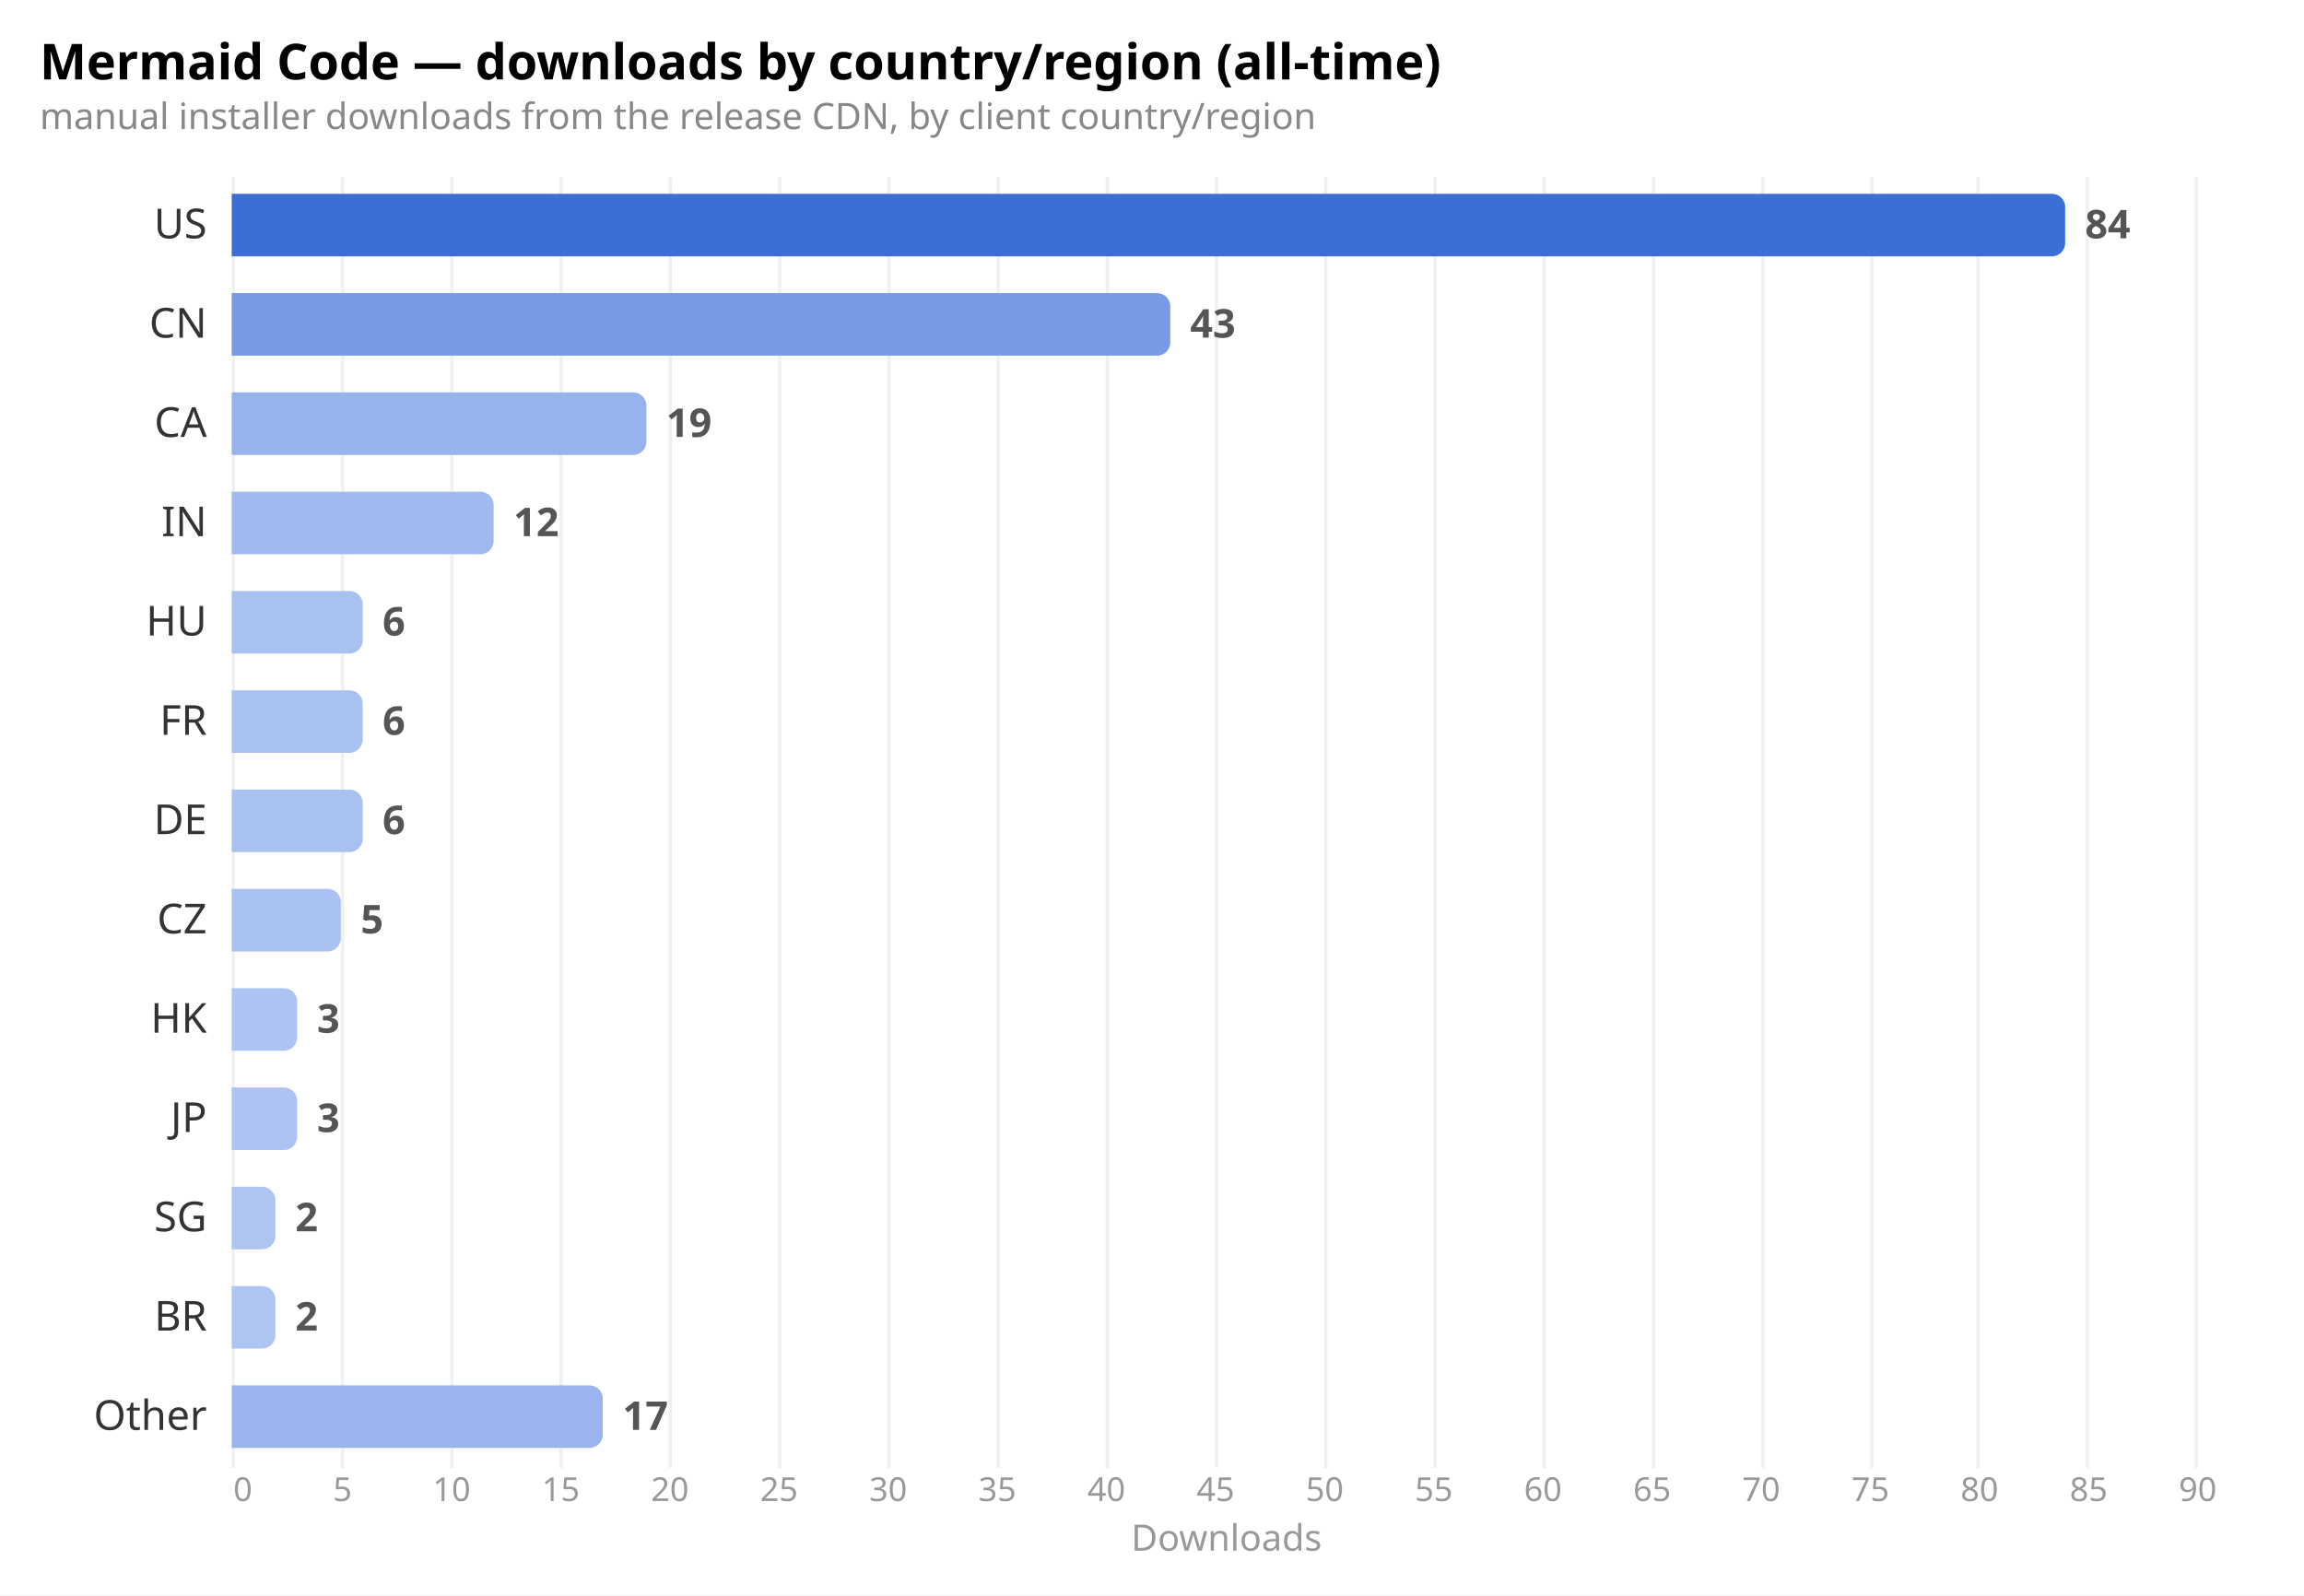
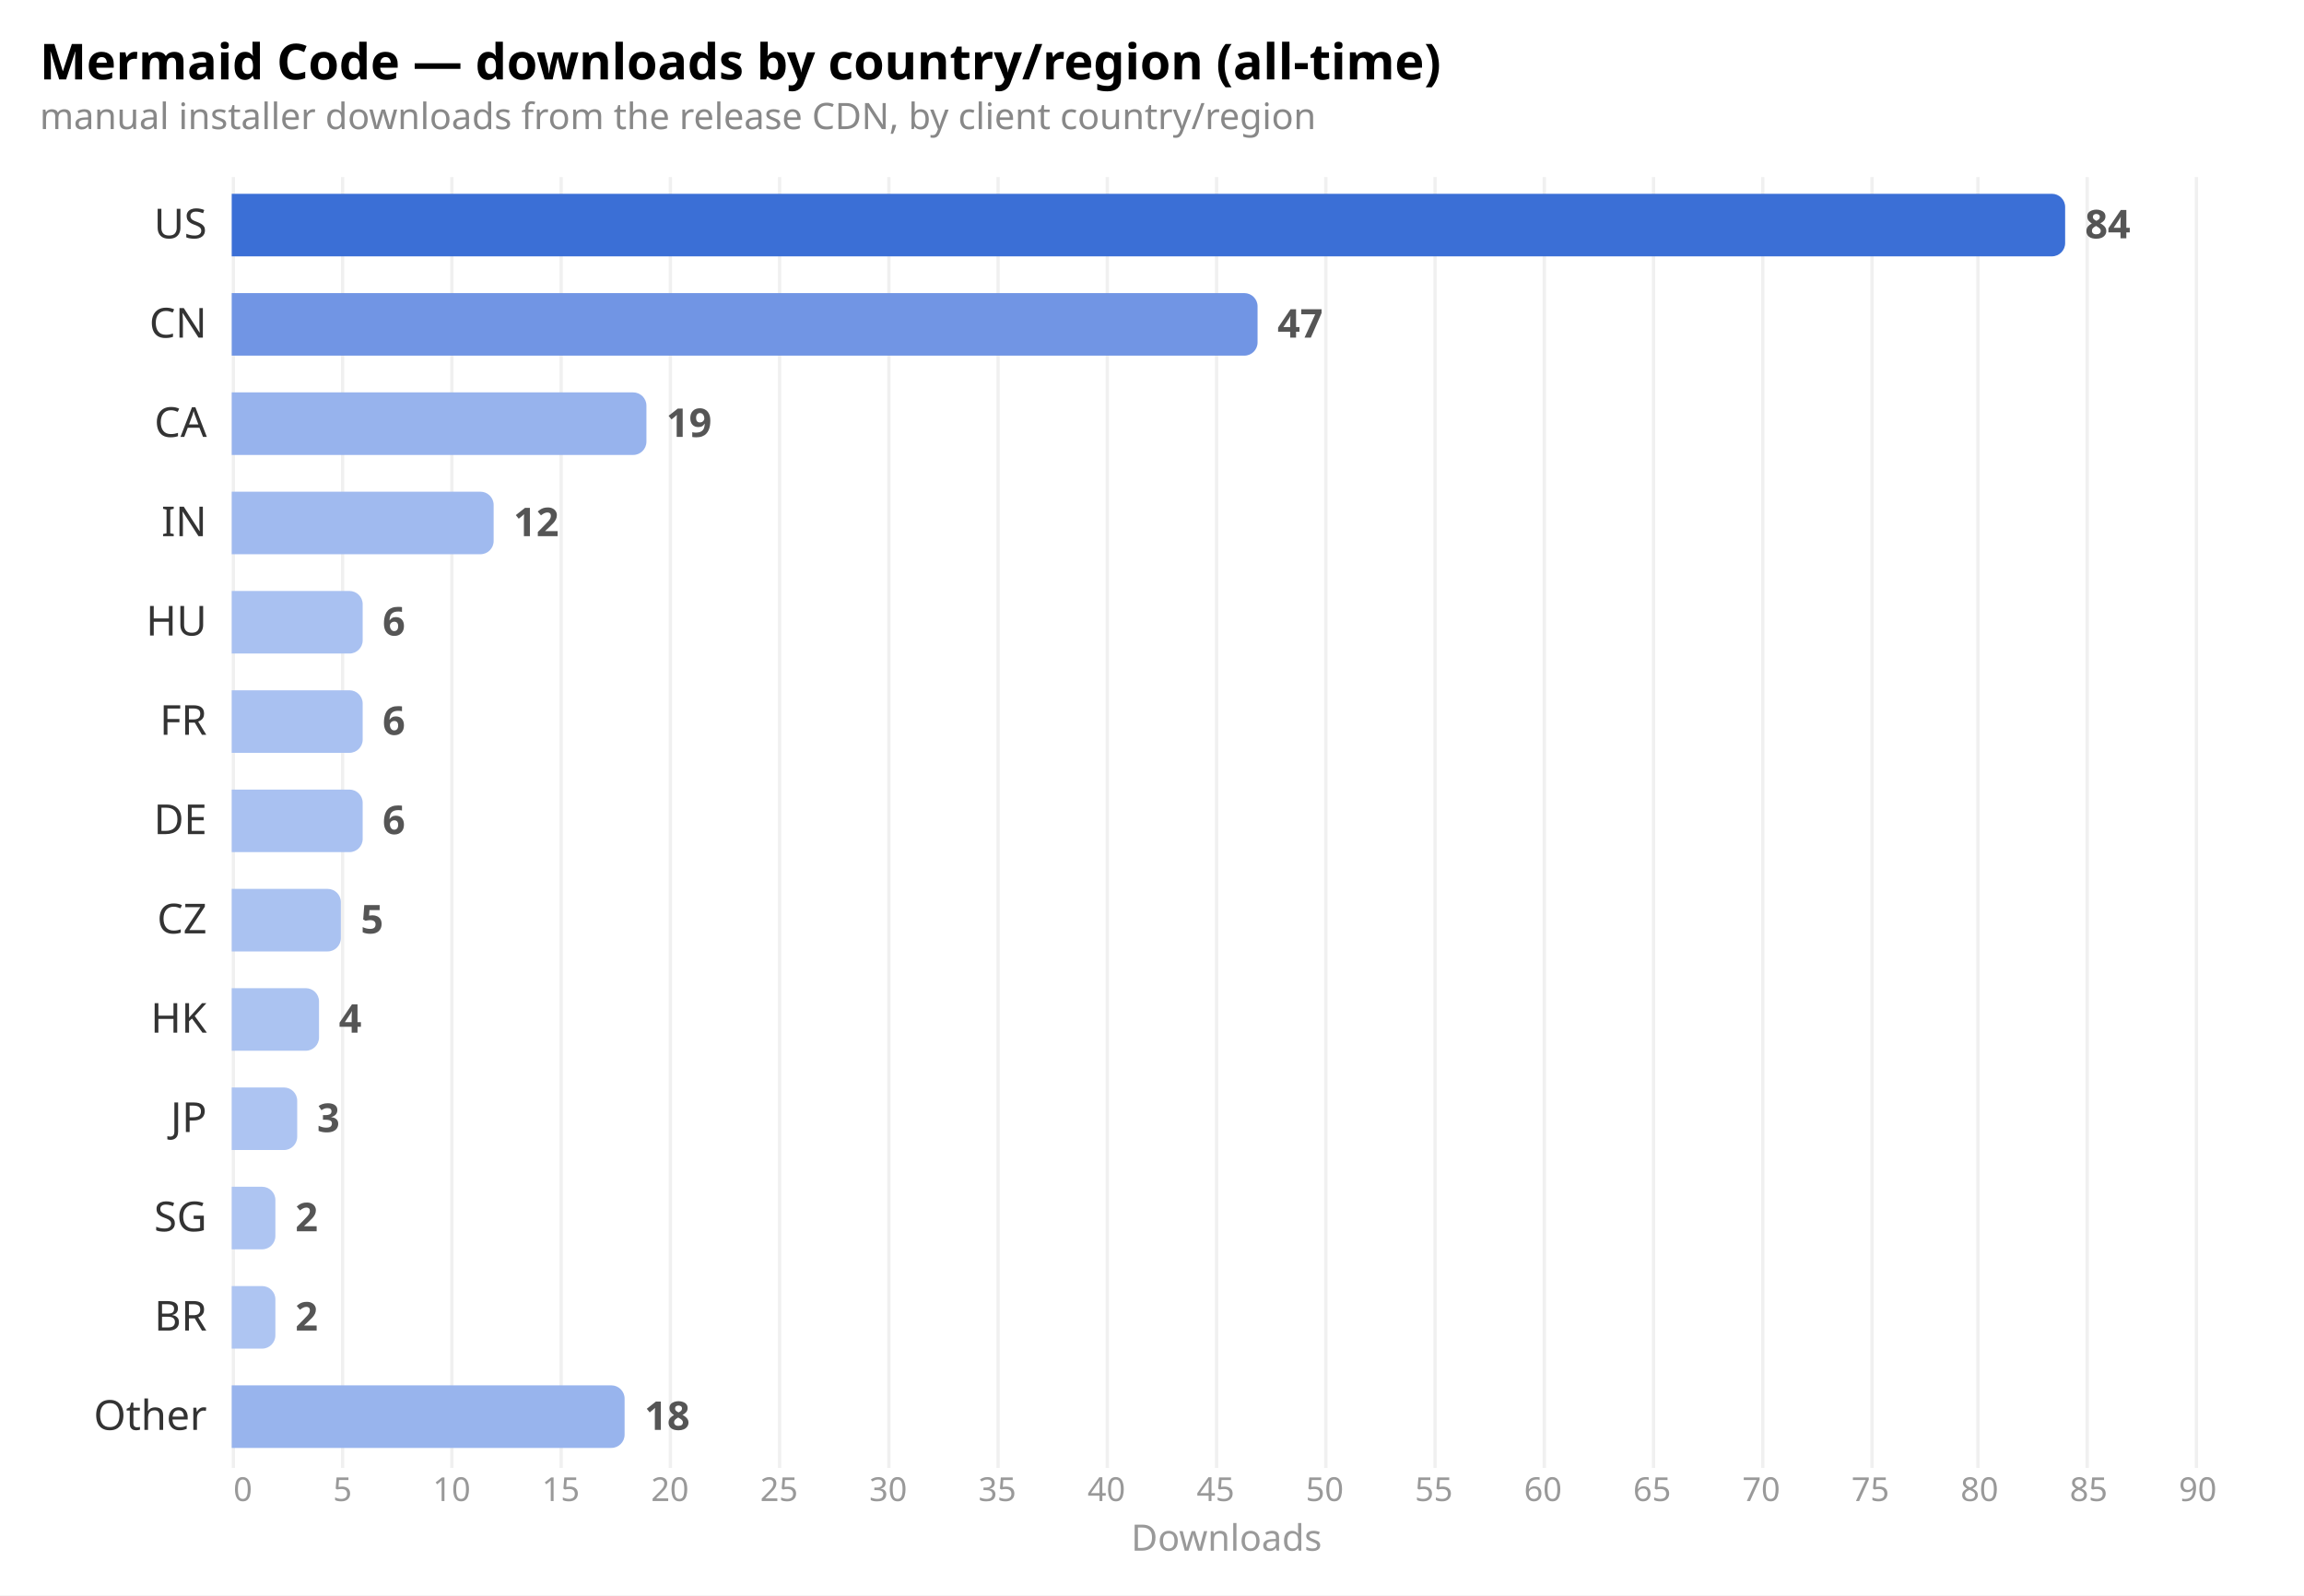
<svg xmlns="http://www.w3.org/2000/svg" version="1.1" class="marks" width="696" height="482" viewBox="0 0 696 482">
  <rect width="696" height="482" fill="white" />
  <g fill="none" stroke-miterlimit="4" transform="translate(70,53)">
    <g class="mark-group role-frame root" role="graphics-object" aria-roledescription="group mark container">
      <g transform="translate(0,0)">
        <path class="background" aria-hidden="true" d="M0,0h600v390h-600Z" />
        <g>
          <g class="mark-group role-axis" aria-hidden="true">
            <g transform="translate(0.5,390.5)">
              <path class="background" aria-hidden="true" d="M0,0h0v0h0Z" pointer-events="none" />
              <g>
                <g class="mark-rule role-axis-grid" pointer-events="none">
                  <line transform="translate(0,0)" x2="0" y2="-390" stroke="#f0f0f0" stroke-width="1" opacity="1" />
                  <line transform="translate(33,0)" x2="0" y2="-390" stroke="#f0f0f0" stroke-width="1" opacity="1" />
                  <line transform="translate(66,0)" x2="0" y2="-390" stroke="#f0f0f0" stroke-width="1" opacity="1" />
                  <line transform="translate(99,0)" x2="0" y2="-390" stroke="#f0f0f0" stroke-width="1" opacity="1" />
                  <line transform="translate(132,0)" x2="0" y2="-390" stroke="#f0f0f0" stroke-width="1" opacity="1" />
                  <line transform="translate(165,0)" x2="0" y2="-390" stroke="#f0f0f0" stroke-width="1" opacity="1" />
                  <line transform="translate(198,0)" x2="0" y2="-390" stroke="#f0f0f0" stroke-width="1" opacity="1" />
                  <line transform="translate(231,0)" x2="0" y2="-390" stroke="#f0f0f0" stroke-width="1" opacity="1" />
                  <line transform="translate(264,0)" x2="0" y2="-390" stroke="#f0f0f0" stroke-width="1" opacity="1" />
                  <line transform="translate(297,0)" x2="0" y2="-390" stroke="#f0f0f0" stroke-width="1" opacity="1" />
                  <line transform="translate(330,0)" x2="0" y2="-390" stroke="#f0f0f0" stroke-width="1" opacity="1" />
                  <line transform="translate(363,0)" x2="0" y2="-390" stroke="#f0f0f0" stroke-width="1" opacity="1" />
                  <line transform="translate(396,0)" x2="0" y2="-390" stroke="#f0f0f0" stroke-width="1" opacity="1" />
                  <line transform="translate(429,0)" x2="0" y2="-390" stroke="#f0f0f0" stroke-width="1" opacity="1" />
                  <line transform="translate(462,0)" x2="0" y2="-390" stroke="#f0f0f0" stroke-width="1" opacity="1" />
                  <line transform="translate(495,0)" x2="0" y2="-390" stroke="#f0f0f0" stroke-width="1" opacity="1" />
                  <line transform="translate(527,0)" x2="0" y2="-390" stroke="#f0f0f0" stroke-width="1" opacity="1" />
                  <line transform="translate(560,0)" x2="0" y2="-390" stroke="#f0f0f0" stroke-width="1" opacity="1" />
                  <line transform="translate(593,0)" x2="0" y2="-390" stroke="#f0f0f0" stroke-width="1" opacity="1" />
                </g>
              </g>
              <path class="foreground" aria-hidden="true" d="" pointer-events="none" display="none" />
            </g>
          </g>
          <g class="mark-group role-axis" role="graphics-symbol" aria-roledescription="axis" aria-label="X-axis titled 'Downloads' for a linear scale with values from 0 to 91">
            <g transform="translate(0.5,390.5)">
              <path class="background" aria-hidden="true" d="M0,0h0v0h0Z" pointer-events="none" />
              <g>
                <g class="mark-text role-axis-label" pointer-events="none">
                  <text text-anchor="start" transform="translate(0,10)" font-family="sans-serif" font-size="10px" fill="#999" opacity="1">0</text>
                  <text text-anchor="middle" transform="translate(32.96703,10)" font-family="sans-serif" font-size="10px" fill="#999" opacity="1">5</text>
                  <text text-anchor="middle" transform="translate(65.93407,10)" font-family="sans-serif" font-size="10px" fill="#999" opacity="1">10</text>
                  <text text-anchor="middle" transform="translate(98.9011,10)" font-family="sans-serif" font-size="10px" fill="#999" opacity="1">15</text>
                  <text text-anchor="middle" transform="translate(131.8681,10)" font-family="sans-serif" font-size="10px" fill="#999" opacity="1">20</text>
                  <text text-anchor="middle" transform="translate(164.8352,10)" font-family="sans-serif" font-size="10px" fill="#999" opacity="1">25</text>
                  <text text-anchor="middle" transform="translate(197.8022,10)" font-family="sans-serif" font-size="10px" fill="#999" opacity="1">30</text>
                  <text text-anchor="middle" transform="translate(230.7692,10)" font-family="sans-serif" font-size="10px" fill="#999" opacity="1">35</text>
                  <text text-anchor="middle" transform="translate(263.7363,10)" font-family="sans-serif" font-size="10px" fill="#999" opacity="1">40</text>
                  <text text-anchor="middle" transform="translate(296.7033,10)" font-family="sans-serif" font-size="10px" fill="#999" opacity="1">45</text>
                  <text text-anchor="middle" transform="translate(329.6703,10)" font-family="sans-serif" font-size="10px" fill="#999" opacity="1">50</text>
                  <text text-anchor="middle" transform="translate(362.6374,10)" font-family="sans-serif" font-size="10px" fill="#999" opacity="1">55</text>
                  <text text-anchor="middle" transform="translate(395.6044,10)" font-family="sans-serif" font-size="10px" fill="#999" opacity="1">60</text>
                  <text text-anchor="middle" transform="translate(428.5714,10)" font-family="sans-serif" font-size="10px" fill="#999" opacity="1">65</text>
                  <text text-anchor="middle" transform="translate(461.5385,10)" font-family="sans-serif" font-size="10px" fill="#999" opacity="1">70</text>
                  <text text-anchor="middle" transform="translate(494.5055,10)" font-family="sans-serif" font-size="10px" fill="#999" opacity="1">75</text>
                  <text text-anchor="middle" transform="translate(527.4725,10)" font-family="sans-serif" font-size="10px" fill="#999" opacity="1">80</text>
                  <text text-anchor="middle" transform="translate(560.4396,10)" font-family="sans-serif" font-size="10px" fill="#999" opacity="1">85</text>
                  <text text-anchor="middle" transform="translate(593.4066,10)" font-family="sans-serif" font-size="10px" fill="#999" opacity="1">90</text>
                </g>
                <g class="mark-text role-axis-title" pointer-events="none">
                  <text text-anchor="middle" transform="translate(300,25)" font-family="sans-serif" font-size="11px" font-weight="500" fill="#999" opacity="1">Downloads</text>
                </g>
              </g>
              <path class="foreground" aria-hidden="true" d="" pointer-events="none" display="none" />
            </g>
          </g>
          <g class="mark-group role-axis" role="graphics-symbol" aria-roledescription="axis" aria-label="Y-axis for a discrete scale with 13 values: US, CN, CA, IN, HU, ending with Other">
            <g transform="translate(0.5,0.5)">
              <path class="background" aria-hidden="true" d="M0,0h0v0h0Z" pointer-events="none" />
              <g>
                <g class="mark-text role-axis-label" pointer-events="none">
                  <text text-anchor="end" transform="translate(-8,18.5)" font-family="sans-serif" font-size="12.5px" font-weight="500" fill="#333" opacity="1">US</text>
                  <text text-anchor="end" transform="translate(-8,48.5)" font-family="sans-serif" font-size="12.5px" font-weight="500" fill="#333" opacity="1">CN</text>
                  <text text-anchor="end" transform="translate(-8,78.5)" font-family="sans-serif" font-size="12.5px" font-weight="500" fill="#333" opacity="1">CA</text>
                  <text text-anchor="end" transform="translate(-8,108.5)" font-family="sans-serif" font-size="12.5px" font-weight="500" fill="#333" opacity="1">IN</text>
                  <text text-anchor="end" transform="translate(-8,138.5)" font-family="sans-serif" font-size="12.5px" font-weight="500" fill="#333" opacity="1">HU</text>
                  <text text-anchor="end" transform="translate(-8,168.5)" font-family="sans-serif" font-size="12.5px" font-weight="500" fill="#333" opacity="1">FR</text>
                  <text text-anchor="end" transform="translate(-8,198.5)" font-family="sans-serif" font-size="12.5px" font-weight="500" fill="#333" opacity="1">DE</text>
                  <text text-anchor="end" transform="translate(-8,228.5)" font-family="sans-serif" font-size="12.5px" font-weight="500" fill="#333" opacity="1">CZ</text>
                  <text text-anchor="end" transform="translate(-8,258.5)" font-family="sans-serif" font-size="12.5px" font-weight="500" fill="#333" opacity="1">HK</text>
                  <text text-anchor="end" transform="translate(-8,288.5)" font-family="sans-serif" font-size="12.5px" font-weight="500" fill="#333" opacity="1">JP</text>
                  <text text-anchor="end" transform="translate(-8,318.5)" font-family="sans-serif" font-size="12.5px" font-weight="500" fill="#333" opacity="1">SG</text>
                  <text text-anchor="end" transform="translate(-8,348.5)" font-family="sans-serif" font-size="12.5px" font-weight="500" fill="#333" opacity="1">BR</text>
                  <text text-anchor="end" transform="translate(-8,378.5)" font-family="sans-serif" font-size="12.5px" font-weight="500" fill="#333" opacity="1">Other</text>
                </g>
              </g>
              <path class="foreground" aria-hidden="true" d="" pointer-events="none" display="none" />
            </g>
          </g>
          <g class="mark-group role-scope" role="graphics-object" aria-roledescription="group mark container">
            <g transform="translate(0,5.55)">
              <path class="background" aria-hidden="true" d="M0,0L549.846,0C552.054,0,553.846,1.792,553.846,4L553.846,14.9C553.846,17.108,552.054,18.9,549.846,18.9L0,18.9C0,18.9,0,18.9,0,18.9L0,0C0,0,0,0,0,0Z" />
              <g clip-path="url(#clip1)">
                <g class="mark-group role-scope" role="graphics-object" aria-roledescription="group mark container">
                  <g transform="translate(0,0)">
                    <path class="background" aria-hidden="true" d="M0,0h0v18.9h0Z" />
                    <g>
                      <g class="mark-rect role-mark layer_0_marks" role="graphics-object" aria-roledescription="rect mark container">
                        <path aria-label="Downloads: 84; country: US; downloads: 84" role="graphics-symbol" aria-roledescription="bar" d="M0,0h553.846v18.9h-553.846Z" fill="rgb(59, 111, 214)" />
                      </g>
                    </g>
                    <path class="foreground" aria-hidden="true" d="" display="none" />
                  </g>
                </g>
              </g>
              <path class="foreground" aria-hidden="true" d="" display="none" />
            </g>
            <g transform="translate(0,35.55)">
-               <path class="background" aria-hidden="true" d="M0,0L279.516,0C281.724,0,283.516,1.792,283.516,4L283.516,14.9C283.516,17.108,281.724,18.9,279.516,18.9L0,18.9C0,18.9,0,18.9,0,18.9L0,0C0,0,0,0,0,0Z" />
+               <path class="background" aria-hidden="true" d="M0,0L305.89,0C308.098,0,309.89,1.792,309.89,4L309.89,14.9C309.89,17.108,308.098,18.9,305.89,18.9L0,18.9C0,18.9,0,18.9,0,18.9L0,0C0,0,0,0,0,0Z" />
              <g clip-path="url(#clip2)">
                <g class="mark-group role-scope" role="graphics-object" aria-roledescription="group mark container">
                  <g transform="translate(0,0)">
                    <path class="background" aria-hidden="true" d="M0,0h0v18.9h0Z" />
                    <g>
                      <g class="mark-rect role-mark layer_0_marks" role="graphics-object" aria-roledescription="rect mark container">
-                         <path aria-label="Downloads: 43; country: CN; downloads: 43" role="graphics-symbol" aria-roledescription="bar" d="M0,0h283.516v18.9h-283.516Z" fill="rgb(119, 154, 229)" />
+                         <path aria-label="Downloads: 47; country: CN; downloads: 47" role="graphics-symbol" aria-roledescription="bar" d="M0,0h309.89v18.9h-309.89Z" fill="rgb(113, 149, 228)" />
                      </g>
                    </g>
                    <path class="foreground" aria-hidden="true" d="" display="none" />
                  </g>
                </g>
              </g>
              <path class="foreground" aria-hidden="true" d="" display="none" />
            </g>
            <g transform="translate(0,65.55)">
              <path class="background" aria-hidden="true" d="M0,0L121.275,0C123.482,0,125.275,1.792,125.275,4L125.275,14.9C125.275,17.108,123.482,18.9,121.275,18.9L0,18.9C0,18.9,0,18.9,0,18.9L0,0C0,0,0,0,0,0Z" />
              <g clip-path="url(#clip3)">
                <g class="mark-group role-scope" role="graphics-object" aria-roledescription="group mark container">
                  <g transform="translate(0,0)">
                    <path class="background" aria-hidden="true" d="M0,0h0v18.9h0Z" />
                    <g>
                      <g class="mark-rect role-mark layer_0_marks" role="graphics-object" aria-roledescription="rect mark container">
                        <path aria-label="Downloads: 19; country: CA; downloads: 19" role="graphics-symbol" aria-roledescription="bar" d="M0,0h125.275v18.9h-125.275Z" fill="rgb(151, 179, 237)" />
                      </g>
                    </g>
                    <path class="foreground" aria-hidden="true" d="" display="none" />
                  </g>
                </g>
              </g>
              <path class="foreground" aria-hidden="true" d="" display="none" />
            </g>
            <g transform="translate(0,95.55)">
              <path class="background" aria-hidden="true" d="M0,0L75.121,0C77.329,0,79.121,1.792,79.121,4L79.121,14.9C79.121,17.108,77.329,18.9,75.121,18.9L0,18.9C0,18.9,0,18.9,0,18.9L0,0C0,0,0,0,0,0Z" />
              <g clip-path="url(#clip4)">
                <g class="mark-group role-scope" role="graphics-object" aria-roledescription="group mark container">
                  <g transform="translate(0,0)">
                    <path class="background" aria-hidden="true" d="M0,0h0v18.9h0Z" />
                    <g>
                      <g class="mark-rect role-mark layer_0_marks" role="graphics-object" aria-roledescription="rect mark container">
                        <path aria-label="Downloads: 12; country: IN; downloads: 12" role="graphics-symbol" aria-roledescription="bar" d="M0,0h79.121v18.9h-79.121Z" fill="rgb(160, 186, 239)" />
                      </g>
                    </g>
                    <path class="foreground" aria-hidden="true" d="" display="none" />
                  </g>
                </g>
              </g>
              <path class="foreground" aria-hidden="true" d="" display="none" />
            </g>
            <g transform="translate(0,125.55)">
              <path class="background" aria-hidden="true" d="M0,0L35.56,0C37.768,0,39.56,1.792,39.56,4L39.56,14.9C39.56,17.108,37.768,18.9,35.56,18.9L0,18.9C0,18.9,0,18.9,0,18.9L0,0C0,0,0,0,0,0Z" />
              <g clip-path="url(#clip5)">
                <g class="mark-group role-scope" role="graphics-object" aria-roledescription="group mark container">
                  <g transform="translate(0,0)">
                    <path class="background" aria-hidden="true" d="M0,0h0v18.9h0Z" />
                    <g>
                      <g class="mark-rect role-mark layer_0_marks" role="graphics-object" aria-roledescription="rect mark container">
                        <path aria-label="Downloads: 6; country: HU; downloads: 6" role="graphics-symbol" aria-roledescription="bar" d="M0,0h39.56v18.9h-39.56Z" fill="rgb(169, 193, 241)" />
                      </g>
                    </g>
                    <path class="foreground" aria-hidden="true" d="" display="none" />
                  </g>
                </g>
              </g>
              <path class="foreground" aria-hidden="true" d="" display="none" />
            </g>
            <g transform="translate(0,155.55)">
              <path class="background" aria-hidden="true" d="M0,0L35.56,0C37.768,0,39.56,1.792,39.56,4L39.56,14.9C39.56,17.108,37.768,18.9,35.56,18.9L0,18.9C0,18.9,0,18.9,0,18.9L0,0C0,0,0,0,0,0Z" />
              <g clip-path="url(#clip6)">
                <g class="mark-group role-scope" role="graphics-object" aria-roledescription="group mark container">
                  <g transform="translate(0,0)">
                    <path class="background" aria-hidden="true" d="M0,0h0v18.9h0Z" />
                    <g>
                      <g class="mark-rect role-mark layer_0_marks" role="graphics-object" aria-roledescription="rect mark container">
                        <path aria-label="Downloads: 6; country: FR; downloads: 6" role="graphics-symbol" aria-roledescription="bar" d="M0,0h39.56v18.9h-39.56Z" fill="rgb(169, 193, 241)" />
                      </g>
                    </g>
                    <path class="foreground" aria-hidden="true" d="" display="none" />
                  </g>
                </g>
              </g>
              <path class="foreground" aria-hidden="true" d="" display="none" />
            </g>
            <g transform="translate(0,185.55)">
              <path class="background" aria-hidden="true" d="M0,0L35.56,0C37.768,0,39.56,1.792,39.56,4L39.56,14.9C39.56,17.108,37.768,18.9,35.56,18.9L0,18.9C0,18.9,0,18.9,0,18.9L0,0C0,0,0,0,0,0Z" />
              <g clip-path="url(#clip7)">
                <g class="mark-group role-scope" role="graphics-object" aria-roledescription="group mark container">
                  <g transform="translate(0,0)">
                    <path class="background" aria-hidden="true" d="M0,0h0v18.9h0Z" />
                    <g>
                      <g class="mark-rect role-mark layer_0_marks" role="graphics-object" aria-roledescription="rect mark container">
                        <path aria-label="Downloads: 6; country: DE; downloads: 6" role="graphics-symbol" aria-roledescription="bar" d="M0,0h39.56v18.9h-39.56Z" fill="rgb(169, 193, 241)" />
                      </g>
                    </g>
                    <path class="foreground" aria-hidden="true" d="" display="none" />
                  </g>
                </g>
              </g>
              <path class="foreground" aria-hidden="true" d="" display="none" />
            </g>
            <g transform="translate(0,215.55)">
              <path class="background" aria-hidden="true" d="M0,0L28.967,0C31.175,0,32.967,1.792,32.967,4L32.967,14.9C32.967,17.108,31.175,18.9,28.967,18.9L0,18.9C0,18.9,0,18.9,0,18.9L0,0C0,0,0,0,0,0Z" />
              <g clip-path="url(#clip8)">
                <g class="mark-group role-scope" role="graphics-object" aria-roledescription="group mark container">
                  <g transform="translate(0,0)">
                    <path class="background" aria-hidden="true" d="M0,0h0v18.9h0Z" />
                    <g>
                      <g class="mark-rect role-mark layer_0_marks" role="graphics-object" aria-roledescription="rect mark container">
                        <path aria-label="Downloads: 5; country: CZ; downloads: 5" role="graphics-symbol" aria-roledescription="bar" d="M0,0h32.967v18.9h-32.967Z" fill="rgb(170, 194, 241)" />
                      </g>
                    </g>
                    <path class="foreground" aria-hidden="true" d="" display="none" />
                  </g>
                </g>
              </g>
              <path class="foreground" aria-hidden="true" d="" display="none" />
            </g>
            <g transform="translate(0,245.55)">
-               <path class="background" aria-hidden="true" d="M0,0L15.78,0C17.988,0,19.78,1.792,19.78,4L19.78,14.9C19.78,17.108,17.988,18.9,15.78,18.9L0,18.9C0,18.9,0,18.9,0,18.9L0,0C0,0,0,0,0,0Z" />
+               <path class="background" aria-hidden="true" d="M0,0L22.374,0C24.581,0,26.374,1.792,26.374,4L26.374,14.9C26.374,17.108,24.581,18.9,22.374,18.9L0,18.9C0,18.9,0,18.9,0,18.9L0,0C0,0,0,0,0,0Z" />
              <g clip-path="url(#clip9)">
                <g class="mark-group role-scope" role="graphics-object" aria-roledescription="group mark container">
                  <g transform="translate(0,0)">
                    <path class="background" aria-hidden="true" d="M0,0h0v18.9h0Z" />
                    <g>
                      <g class="mark-rect role-mark layer_0_marks" role="graphics-object" aria-roledescription="rect mark container">
-                         <path aria-label="Downloads: 3; country: HK; downloads: 3" role="graphics-symbol" aria-roledescription="bar" d="M0,0h19.78v18.9h-19.78Z" fill="rgb(173, 196, 242)" />
+                         <path aria-label="Downloads: 4; country: HK; downloads: 4" role="graphics-symbol" aria-roledescription="bar" d="M0,0h26.374v18.9h-26.374Z" fill="rgb(171, 195, 241)" />
                      </g>
                    </g>
                    <path class="foreground" aria-hidden="true" d="" display="none" />
                  </g>
                </g>
              </g>
              <path class="foreground" aria-hidden="true" d="" display="none" />
            </g>
            <g transform="translate(0,275.55)">
              <path class="background" aria-hidden="true" d="M0,0L15.78,0C17.988,0,19.78,1.792,19.78,4L19.78,14.9C19.78,17.108,17.988,18.9,15.78,18.9L0,18.9C0,18.9,0,18.9,0,18.9L0,0C0,0,0,0,0,0Z" />
              <g clip-path="url(#clip10)">
                <g class="mark-group role-scope" role="graphics-object" aria-roledescription="group mark container">
                  <g transform="translate(0,0)">
                    <path class="background" aria-hidden="true" d="M0,0h0v18.9h0Z" />
                    <g>
                      <g class="mark-rect role-mark layer_0_marks" role="graphics-object" aria-roledescription="rect mark container">
                        <path aria-label="Downloads: 3; country: JP; downloads: 3" role="graphics-symbol" aria-roledescription="bar" d="M0,0h19.78v18.9h-19.78Z" fill="rgb(173, 196, 242)" />
                      </g>
                    </g>
                    <path class="foreground" aria-hidden="true" d="" display="none" />
                  </g>
                </g>
              </g>
              <path class="foreground" aria-hidden="true" d="" display="none" />
            </g>
            <g transform="translate(0,305.55)">
              <path class="background" aria-hidden="true" d="M0,0L9.187,0C11.394,0,13.187,1.792,13.187,4L13.187,14.9C13.187,17.108,11.394,18.9,9.187,18.9L0,18.9C0,18.9,0,18.9,0,18.9L0,0C0,0,0,0,0,0Z" />
              <g clip-path="url(#clip11)">
                <g class="mark-group role-scope" role="graphics-object" aria-roledescription="group mark container">
                  <g transform="translate(0,0)">
                    <path class="background" aria-hidden="true" d="M0,0h0v18.9h0Z" />
                    <g>
                      <g class="mark-rect role-mark layer_0_marks" role="graphics-object" aria-roledescription="rect mark container">
                        <path aria-label="Downloads: 2; country: SG; downloads: 2" role="graphics-symbol" aria-roledescription="bar" d="M0,0h13.187v18.9h-13.187Z" fill="rgb(174, 197, 242)" />
                      </g>
                    </g>
                    <path class="foreground" aria-hidden="true" d="" display="none" />
                  </g>
                </g>
              </g>
              <path class="foreground" aria-hidden="true" d="" display="none" />
            </g>
            <g transform="translate(0,335.55)">
              <path class="background" aria-hidden="true" d="M0,0L9.187,0C11.394,0,13.187,1.792,13.187,4L13.187,14.9C13.187,17.108,11.394,18.9,9.187,18.9L0,18.9C0,18.9,0,18.9,0,18.9L0,0C0,0,0,0,0,0Z" />
              <g clip-path="url(#clip12)">
                <g class="mark-group role-scope" role="graphics-object" aria-roledescription="group mark container">
                  <g transform="translate(0,0)">
                    <path class="background" aria-hidden="true" d="M0,0h0v18.9h0Z" />
                    <g>
                      <g class="mark-rect role-mark layer_0_marks" role="graphics-object" aria-roledescription="rect mark container">
                        <path aria-label="Downloads: 2; country: BR; downloads: 2" role="graphics-symbol" aria-roledescription="bar" d="M0,0h13.187v18.9h-13.187Z" fill="rgb(174, 197, 242)" />
                      </g>
                    </g>
                    <path class="foreground" aria-hidden="true" d="" display="none" />
                  </g>
                </g>
              </g>
              <path class="foreground" aria-hidden="true" d="" display="none" />
            </g>
            <g transform="translate(0,365.55)">
-               <path class="background" aria-hidden="true" d="M0,0L108.088,0C110.296,0,112.088,1.792,112.088,4L112.088,14.9C112.088,17.108,110.296,18.9,108.088,18.9L0,18.9C0,18.9,0,18.9,0,18.9L0,0C0,0,0,0,0,0Z" />
+               <path class="background" aria-hidden="true" d="M0,0L114.681,0C116.889,0,118.681,1.792,118.681,4L118.681,14.9C118.681,17.108,116.889,18.9,114.681,18.9L0,18.9C0,18.9,0,18.9,0,18.9L0,0C0,0,0,0,0,0Z" />
              <g clip-path="url(#clip13)">
                <g class="mark-group role-scope" role="graphics-object" aria-roledescription="group mark container">
                  <g transform="translate(0,0)">
                    <path class="background" aria-hidden="true" d="M0,0h0v18.9h0Z" />
                    <g>
                      <g class="mark-rect role-mark layer_0_marks" role="graphics-object" aria-roledescription="rect mark container">
-                         <path aria-label="Downloads: 17; country: Other; downloads: 17" role="graphics-symbol" aria-roledescription="bar" d="M0,0h112.088v18.9h-112.088Z" fill="rgb(154, 181, 237)" />
+                         <path aria-label="Downloads: 18; country: Other; downloads: 18" role="graphics-symbol" aria-roledescription="bar" d="M0,0h118.681v18.9h-118.681Z" fill="rgb(152, 180, 237)" />
                      </g>
                    </g>
                    <path class="foreground" aria-hidden="true" d="" display="none" />
                  </g>
                </g>
              </g>
              <path class="foreground" aria-hidden="true" d="" display="none" />
            </g>
          </g>
          <g class="mark-text role-mark layer_1_marks" role="graphics-object" aria-roledescription="text mark container">
            <text aria-label="Downloads: 84; country: US; downloads: 84" role="graphics-symbol" aria-roledescription="text mark" text-anchor="start" transform="translate(559.8462,19)" font-family="sans-serif" font-size="12px" font-weight="600" fill="#555">84</text>
-             <text aria-label="Downloads: 43; country: CN; downloads: 43" role="graphics-symbol" aria-roledescription="text mark" text-anchor="start" transform="translate(289.5165,49)" font-family="sans-serif" font-size="12px" font-weight="600" fill="#555">43</text>
+             <text aria-label="Downloads: 47; country: CN; downloads: 47" role="graphics-symbol" aria-roledescription="text mark" text-anchor="start" transform="translate(315.8901,49)" font-family="sans-serif" font-size="12px" font-weight="600" fill="#555">47</text>
            <text aria-label="Downloads: 19; country: CA; downloads: 19" role="graphics-symbol" aria-roledescription="text mark" text-anchor="start" transform="translate(131.2747,79)" font-family="sans-serif" font-size="12px" font-weight="600" fill="#555">19</text>
            <text aria-label="Downloads: 12; country: IN; downloads: 12" role="graphics-symbol" aria-roledescription="text mark" text-anchor="start" transform="translate(85.12088,109)" font-family="sans-serif" font-size="12px" font-weight="600" fill="#555">12</text>
            <text aria-label="Downloads: 6; country: HU; downloads: 6" role="graphics-symbol" aria-roledescription="text mark" text-anchor="start" transform="translate(45.56044,139)" font-family="sans-serif" font-size="12px" font-weight="600" fill="#555">6</text>
            <text aria-label="Downloads: 6; country: FR; downloads: 6" role="graphics-symbol" aria-roledescription="text mark" text-anchor="start" transform="translate(45.56044,169)" font-family="sans-serif" font-size="12px" font-weight="600" fill="#555">6</text>
            <text aria-label="Downloads: 6; country: DE; downloads: 6" role="graphics-symbol" aria-roledescription="text mark" text-anchor="start" transform="translate(45.56044,199)" font-family="sans-serif" font-size="12px" font-weight="600" fill="#555">6</text>
            <text aria-label="Downloads: 5; country: CZ; downloads: 5" role="graphics-symbol" aria-roledescription="text mark" text-anchor="start" transform="translate(38.96703,229)" font-family="sans-serif" font-size="12px" font-weight="600" fill="#555">5</text>
-             <text aria-label="Downloads: 3; country: HK; downloads: 3" role="graphics-symbol" aria-roledescription="text mark" text-anchor="start" transform="translate(25.78022,259)" font-family="sans-serif" font-size="12px" font-weight="600" fill="#555">3</text>
+             <text aria-label="Downloads: 4; country: HK; downloads: 4" role="graphics-symbol" aria-roledescription="text mark" text-anchor="start" transform="translate(32.37363,259)" font-family="sans-serif" font-size="12px" font-weight="600" fill="#555">4</text>
            <text aria-label="Downloads: 3; country: JP; downloads: 3" role="graphics-symbol" aria-roledescription="text mark" text-anchor="start" transform="translate(25.78022,289)" font-family="sans-serif" font-size="12px" font-weight="600" fill="#555">3</text>
            <text aria-label="Downloads: 2; country: SG; downloads: 2" role="graphics-symbol" aria-roledescription="text mark" text-anchor="start" transform="translate(19.18681,319)" font-family="sans-serif" font-size="12px" font-weight="600" fill="#555">2</text>
            <text aria-label="Downloads: 2; country: BR; downloads: 2" role="graphics-symbol" aria-roledescription="text mark" text-anchor="start" transform="translate(19.18681,349)" font-family="sans-serif" font-size="12px" font-weight="600" fill="#555">2</text>
-             <text aria-label="Downloads: 17; country: Other; downloads: 17" role="graphics-symbol" aria-roledescription="text mark" text-anchor="start" transform="translate(118.0879,379)" font-family="sans-serif" font-size="12px" font-weight="600" fill="#555">17</text>
+             <text aria-label="Downloads: 18; country: Other; downloads: 18" role="graphics-symbol" aria-roledescription="text mark" text-anchor="start" transform="translate(124.6813,379)" font-family="sans-serif" font-size="12px" font-weight="600" fill="#555">18</text>
          </g>
          <g class="mark-group role-title">
            <g transform="translate(-58,-41)">
              <path class="background" aria-hidden="true" d="M0,0h0v0h0Z" pointer-events="none" />
              <g>
                <g class="mark-text role-title-text" role="graphics-symbol" aria-roledescription="title" aria-label="Title text 'Mermaid Code — downloads by country/region (all-time)'" pointer-events="none">
                  <text text-anchor="start" transform="translate(0,12)" font-family="sans-serif" font-size="15px" font-weight="600" fill="#000" opacity="1">Mermaid Code — downloads by country/region (all-time)</text>
                </g>
                <g class="mark-text role-title-subtitle" role="graphics-symbol" aria-roledescription="subtitle" aria-label="Subtitle text 'manual installer downloads from the release CDN, by client country/region'" pointer-events="none">
                  <text text-anchor="start" transform="translate(0,27)" font-family="sans-serif" font-size="11px" fill="#888" opacity="1">manual installer downloads from the release CDN, by client country/region</text>
                </g>
              </g>
              <path class="foreground" aria-hidden="true" d="" pointer-events="none" display="none" />
            </g>
          </g>
        </g>
        <path class="foreground" aria-hidden="true" d="" display="none" />
      </g>
    </g>
  </g>
  <defs>
    <clipPath id="clip1">
      <path d="M0,0L549.846,0C552.054,0,553.846,1.792,553.846,4L553.846,14.9C553.846,17.108,552.054,18.9,549.846,18.9L0,18.9C0,18.9,0,18.9,0,18.9L0,0C0,0,0,0,0,0Z" />
    </clipPath>
    <clipPath id="clip2">
-       <path d="M0,0L279.516,0C281.724,0,283.516,1.792,283.516,4L283.516,14.9C283.516,17.108,281.724,18.9,279.516,18.9L0,18.9C0,18.9,0,18.9,0,18.9L0,0C0,0,0,0,0,0Z" />
+       <path d="M0,0L305.89,0C308.098,0,309.89,1.792,309.89,4L309.89,14.9C309.89,17.108,308.098,18.9,305.89,18.9L0,18.9C0,18.9,0,18.9,0,18.9L0,0C0,0,0,0,0,0Z" />
    </clipPath>
    <clipPath id="clip3">
      <path d="M0,0L121.275,0C123.482,0,125.275,1.792,125.275,4L125.275,14.9C125.275,17.108,123.482,18.9,121.275,18.9L0,18.9C0,18.9,0,18.9,0,18.9L0,0C0,0,0,0,0,0Z" />
    </clipPath>
    <clipPath id="clip4">
      <path d="M0,0L75.121,0C77.329,0,79.121,1.792,79.121,4L79.121,14.9C79.121,17.108,77.329,18.9,75.121,18.9L0,18.9C0,18.9,0,18.9,0,18.9L0,0C0,0,0,0,0,0Z" />
    </clipPath>
    <clipPath id="clip5">
      <path d="M0,0L35.56,0C37.768,0,39.56,1.792,39.56,4L39.56,14.9C39.56,17.108,37.768,18.9,35.56,18.9L0,18.9C0,18.9,0,18.9,0,18.9L0,0C0,0,0,0,0,0Z" />
    </clipPath>
    <clipPath id="clip6">
      <path d="M0,0L35.56,0C37.768,0,39.56,1.792,39.56,4L39.56,14.9C39.56,17.108,37.768,18.9,35.56,18.9L0,18.9C0,18.9,0,18.9,0,18.9L0,0C0,0,0,0,0,0Z" />
    </clipPath>
    <clipPath id="clip7">
      <path d="M0,0L35.56,0C37.768,0,39.56,1.792,39.56,4L39.56,14.9C39.56,17.108,37.768,18.9,35.56,18.9L0,18.9C0,18.9,0,18.9,0,18.9L0,0C0,0,0,0,0,0Z" />
    </clipPath>
    <clipPath id="clip8">
      <path d="M0,0L28.967,0C31.175,0,32.967,1.792,32.967,4L32.967,14.9C32.967,17.108,31.175,18.9,28.967,18.9L0,18.9C0,18.9,0,18.9,0,18.9L0,0C0,0,0,0,0,0Z" />
    </clipPath>
    <clipPath id="clip9">
-       <path d="M0,0L15.78,0C17.988,0,19.78,1.792,19.78,4L19.78,14.9C19.78,17.108,17.988,18.9,15.78,18.9L0,18.9C0,18.9,0,18.9,0,18.9L0,0C0,0,0,0,0,0Z" />
+       <path d="M0,0L22.374,0C24.581,0,26.374,1.792,26.374,4L26.374,14.9C26.374,17.108,24.581,18.9,22.374,18.9L0,18.9C0,18.9,0,18.9,0,18.9L0,0C0,0,0,0,0,0Z" />
    </clipPath>
    <clipPath id="clip10">
      <path d="M0,0L15.78,0C17.988,0,19.78,1.792,19.78,4L19.78,14.9C19.78,17.108,17.988,18.9,15.78,18.9L0,18.9C0,18.9,0,18.9,0,18.9L0,0C0,0,0,0,0,0Z" />
    </clipPath>
    <clipPath id="clip11">
      <path d="M0,0L9.187,0C11.394,0,13.187,1.792,13.187,4L13.187,14.9C13.187,17.108,11.394,18.9,9.187,18.9L0,18.9C0,18.9,0,18.9,0,18.9L0,0C0,0,0,0,0,0Z" />
    </clipPath>
    <clipPath id="clip12">
      <path d="M0,0L9.187,0C11.394,0,13.187,1.792,13.187,4L13.187,14.9C13.187,17.108,11.394,18.9,9.187,18.9L0,18.9C0,18.9,0,18.9,0,18.9L0,0C0,0,0,0,0,0Z" />
    </clipPath>
    <clipPath id="clip13">
-       <path d="M0,0L108.088,0C110.296,0,112.088,1.792,112.088,4L112.088,14.9C112.088,17.108,110.296,18.9,108.088,18.9L0,18.9C0,18.9,0,18.9,0,18.9L0,0C0,0,0,0,0,0Z" />
+       <path d="M0,0L114.681,0C116.889,0,118.681,1.792,118.681,4L118.681,14.9C118.681,17.108,116.889,18.9,114.681,18.9L0,18.9C0,18.9,0,18.9,0,18.9L0,0C0,0,0,0,0,0Z" />
    </clipPath>
  </defs>
</svg>
